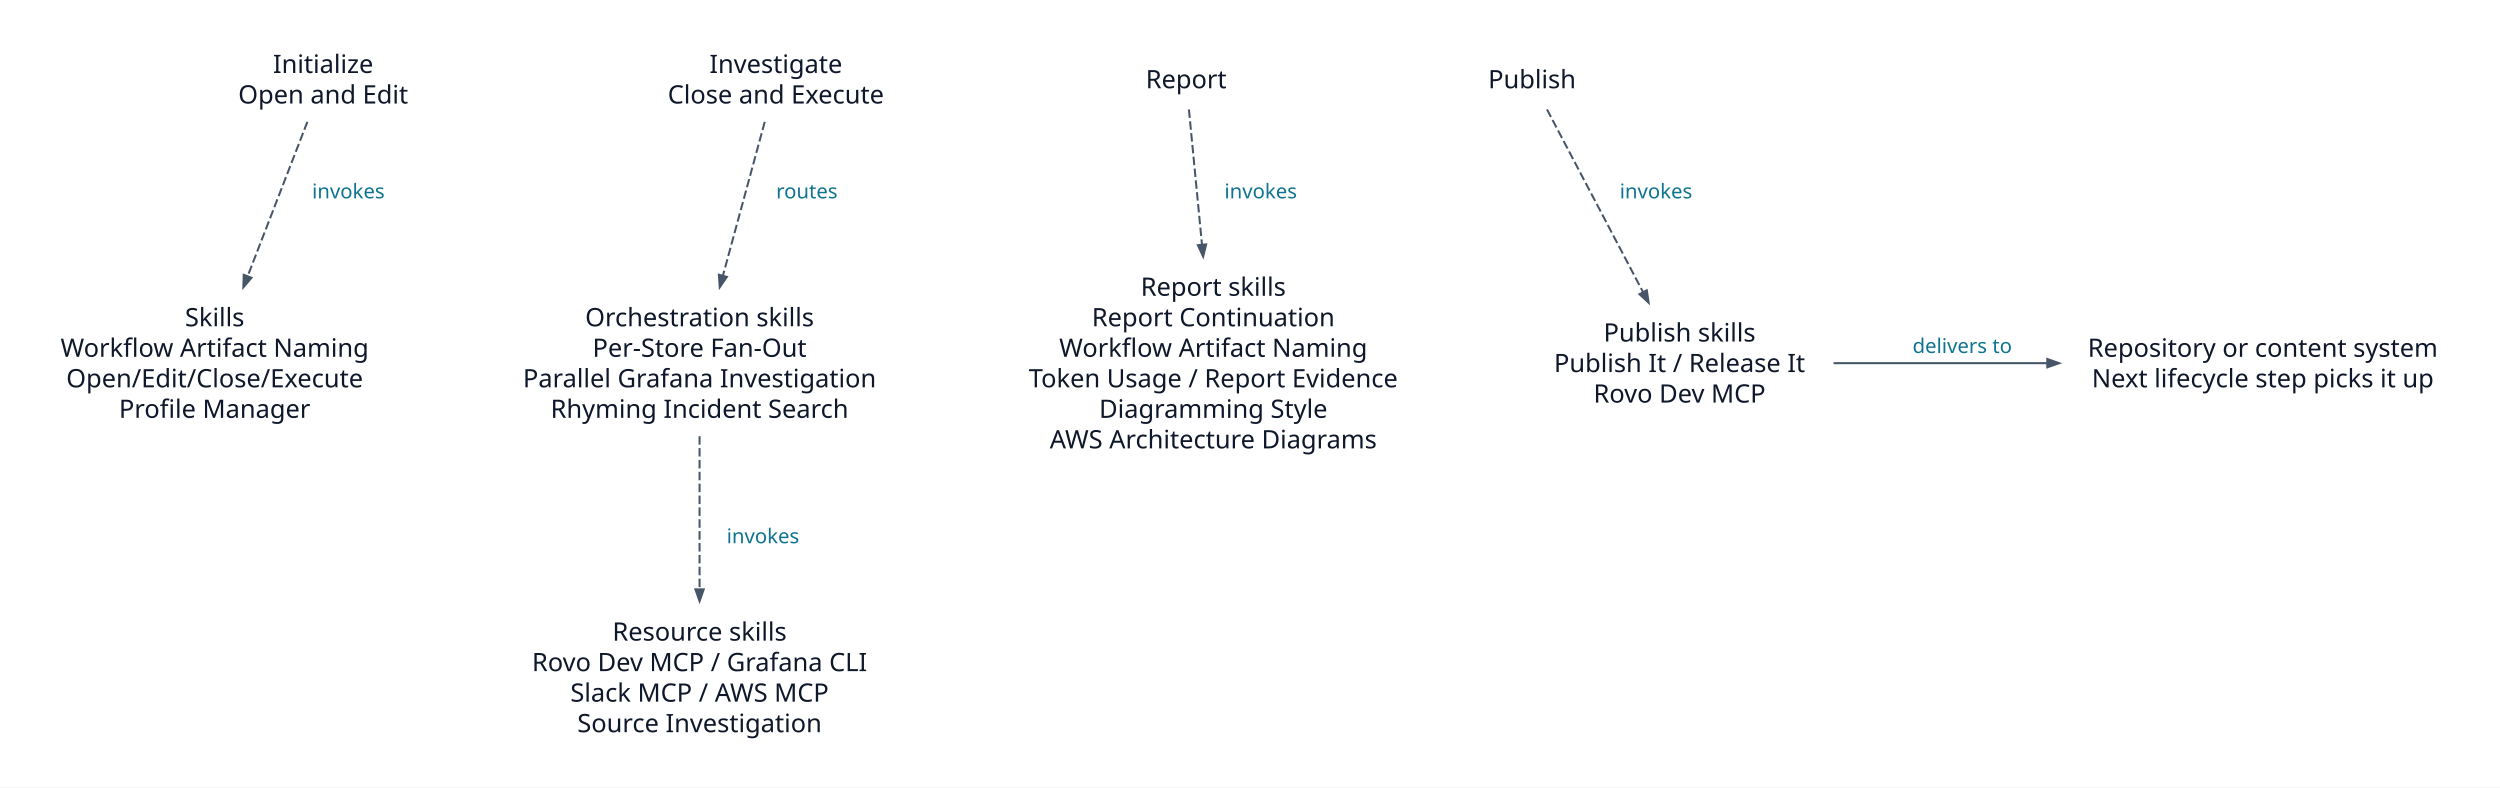
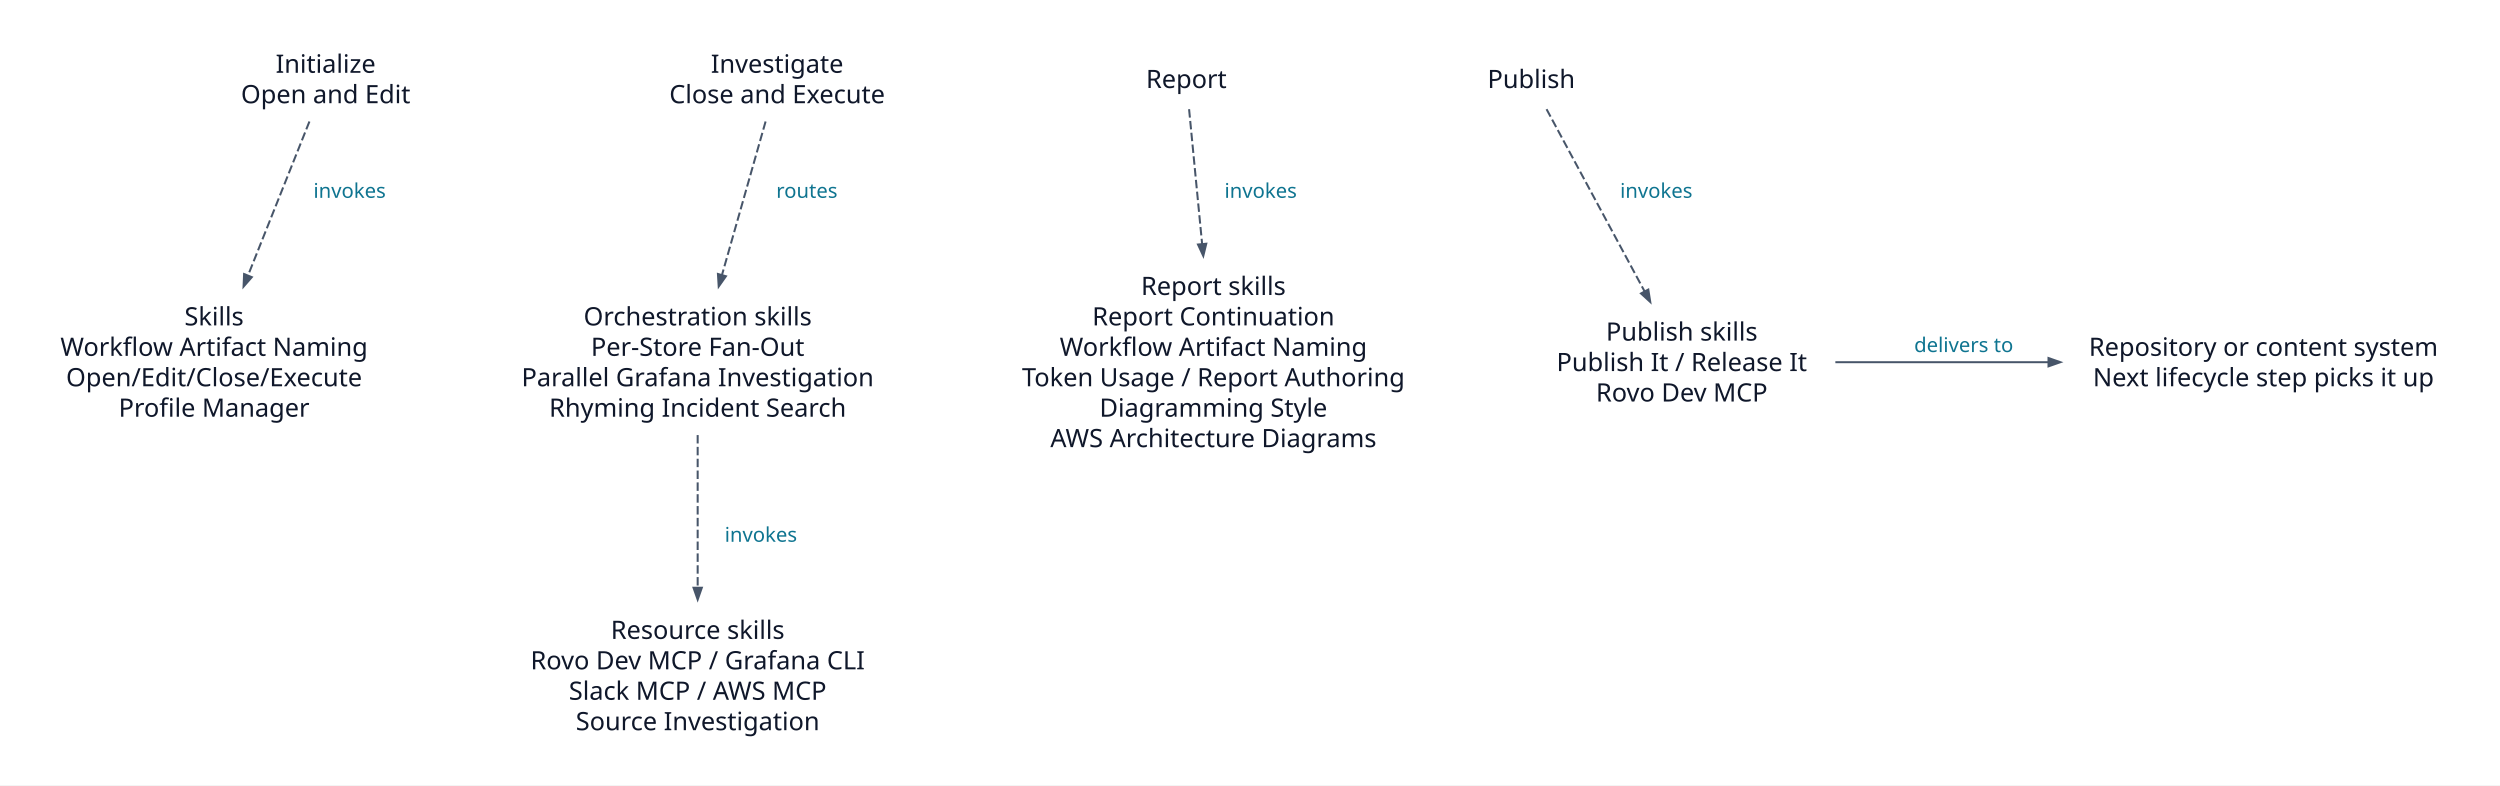
- <svg xmlns="http://www.w3.org/2000/svg" width="2949pt" height="929pt" viewBox="0.00 0.00 2949.00 929.00">
+ <svg xmlns="http://www.w3.org/2000/svg" width="2957pt" height="929pt" viewBox="0.00 0.00 2957.00 929.00">
  <style>
@media (prefers-color-scheme: dark) {
  [fill="#0e7490"] { fill: #67e8f9; }
  [fill="#0f172a"] { fill: #f1f5f9; }
  [fill="#475569"] { fill: #94a3b8; }
  [fill="#ffffff"] { fill: #0f172a; }
  [stroke="#475569"] { stroke: #94a3b8; }
}
</style>
  <g id="graph0" class="graph" transform="scale(2 2) rotate(0) translate(21.6 442.8)">
-     <polygon fill="#ffffff" stroke="none" points="-21.6,21.6 -21.6,-442.8 1453.1,-442.8 1453.1,21.6 -21.6,21.6" />
+     <polygon fill="#ffffff" stroke="none" points="-21.6,21.6 -21.6,-442.8 1457.1,-442.8 1457.1,21.6 -21.6,21.6" />
    <g id="node1" class="node">
-       <text xml:space="preserve" text-anchor="middle" x="169" y="-399.75" font-family="Trebuchet MS" font-size="15.00" fill="#0f172a">Initialize</text>
-       <text xml:space="preserve" text-anchor="middle" x="169" y="-381.75" font-family="Trebuchet MS" font-size="15.00" fill="#0f172a">Open and Edit</text>
+       <text xml:space="preserve" text-anchor="middle" x="171" y="-399.75" font-family="Trebuchet MS" font-size="15.00" fill="#0f172a">Initialize</text>
+       <text xml:space="preserve" text-anchor="middle" x="171" y="-381.75" font-family="Trebuchet MS" font-size="15.00" fill="#0f172a">Open and Edit</text>
    </g>
    <g id="node2" class="node">
-       <text xml:space="preserve" text-anchor="middle" x="436" y="-399.75" font-family="Trebuchet MS" font-size="15.00" fill="#0f172a">Investigate</text>
-       <text xml:space="preserve" text-anchor="middle" x="436" y="-381.75" font-family="Trebuchet MS" font-size="15.00" fill="#0f172a">Close and Execute</text>
+       <text xml:space="preserve" text-anchor="middle" x="438" y="-399.75" font-family="Trebuchet MS" font-size="15.00" fill="#0f172a">Investigate</text>
+       <text xml:space="preserve" text-anchor="middle" x="438" y="-381.75" font-family="Trebuchet MS" font-size="15.00" fill="#0f172a">Close and Execute</text>
    </g>
    <g id="node5" class="node">
      <text xml:space="preserve" text-anchor="middle" x="105" y="-250.35" font-family="Trebuchet MS" font-size="15.00" fill="#0f172a">Skills</text>
      <text xml:space="preserve" text-anchor="middle" x="105" y="-232.35" font-family="Trebuchet MS" font-size="15.00" fill="#0f172a">Workflow Artifact Naming</text>
      <text xml:space="preserve" text-anchor="middle" x="105" y="-214.35" font-family="Trebuchet MS" font-size="15.00" fill="#0f172a">Open/Edit/Close/Execute</text>
      <text xml:space="preserve" text-anchor="middle" x="105" y="-196.35" font-family="Trebuchet MS" font-size="15.00" fill="#0f172a">Profile Manager</text>
    </g>
    <g id="edge4" class="edge">
-       <path fill="none" stroke="#475569" stroke-width="1.2" stroke-dasharray="5,2" d="M159.69,-370.95C150.46,-347.1 136.05,-309.84 124.33,-279.56" />
-       <polygon fill="#475569" stroke="#475569" stroke-width="1.2" points="126.73,-278.96 121.92,-273.32 122.16,-280.73 126.73,-278.96" />
-       <text xml:space="preserve" text-anchor="start" x="162.47" y="-325.8" font-family="Trebuchet MS" font-size="12.00" fill="#0e7490">invokes</text>
+       <path fill="none" stroke="#475569" stroke-width="1.2" stroke-dasharray="5,2" d="M161.4,-370.95C151.89,-347.1 137.02,-309.84 124.94,-279.56" />
+       <polygon fill="#475569" stroke="#475569" stroke-width="1.2" points="127.31,-278.9 122.44,-273.31 122.76,-280.72 127.31,-278.9" />
+       <text xml:space="preserve" text-anchor="start" x="163.77" y="-325.8" font-family="Trebuchet MS" font-size="12.00" fill="#0e7490">invokes</text>
    </g>
    <g id="node3" class="node">
-       <text xml:space="preserve" text-anchor="middle" x="678" y="-390.75" font-family="Trebuchet MS" font-size="15.00" fill="#0f172a">Report</text>
+       <text xml:space="preserve" text-anchor="middle" x="680" y="-390.75" font-family="Trebuchet MS" font-size="15.00" fill="#0f172a">Report</text>
    </g>
    <g id="node6" class="node">
      <text xml:space="preserve" text-anchor="middle" x="391" y="-250.35" font-family="Trebuchet MS" font-size="15.00" fill="#0f172a">Orchestration skills</text>
      <text xml:space="preserve" text-anchor="middle" x="391" y="-232.35" font-family="Trebuchet MS" font-size="15.00" fill="#0f172a">Per-Store Fan-Out</text>
      <text xml:space="preserve" text-anchor="middle" x="391" y="-214.35" font-family="Trebuchet MS" font-size="15.00" fill="#0f172a">Parallel Grafana Investigation</text>
      <text xml:space="preserve" text-anchor="middle" x="391" y="-196.35" font-family="Trebuchet MS" font-size="15.00" fill="#0f172a">Rhyming Incident Search</text>
    </g>
    <g id="edge5" class="edge">
-       <path fill="none" stroke="#475569" stroke-width="1.2" stroke-dasharray="5,2" d="M429.46,-370.95C423,-347.2 412.92,-310.15 404.7,-279.95" />
-       <polygon fill="#475569" stroke="#475569" stroke-width="1.2" points="407.11,-279.49 402.91,-273.38 402.38,-280.77 407.11,-279.49" />
-       <text xml:space="preserve" text-anchor="start" x="436.16" y="-325.8" font-family="Trebuchet MS" font-size="12.00" fill="#0e7490">routes</text>
+       <path fill="none" stroke="#475569" stroke-width="1.2" stroke-dasharray="5,2" d="M431.17,-370.95C424.42,-347.2 413.89,-310.15 405.31,-279.95" />
+       <polygon fill="#475569" stroke="#475569" stroke-width="1.2" points="407.71,-279.43 403.44,-273.37 402.99,-280.77 407.71,-279.43" />
+       <text xml:space="preserve" text-anchor="start" x="437.46" y="-325.8" font-family="Trebuchet MS" font-size="12.00" fill="#0e7490">routes</text>
    </g>
    <g id="node4" class="node">
-       <text xml:space="preserve" text-anchor="middle" x="882" y="-390.75" font-family="Trebuchet MS" font-size="15.00" fill="#0f172a">Publish</text>
+       <text xml:space="preserve" text-anchor="middle" x="884" y="-390.75" font-family="Trebuchet MS" font-size="15.00" fill="#0f172a">Publish</text>
    </g>
    <g id="node8" class="node">
-       <text xml:space="preserve" text-anchor="middle" x="694" y="-268.35" font-family="Trebuchet MS" font-size="15.00" fill="#0f172a">Report skills</text>
-       <text xml:space="preserve" text-anchor="middle" x="694" y="-250.35" font-family="Trebuchet MS" font-size="15.00" fill="#0f172a">Report Continuation</text>
-       <text xml:space="preserve" text-anchor="middle" x="694" y="-232.35" font-family="Trebuchet MS" font-size="15.00" fill="#0f172a">Workflow Artifact Naming</text>
-       <text xml:space="preserve" text-anchor="middle" x="694" y="-214.35" font-family="Trebuchet MS" font-size="15.00" fill="#0f172a">Token Usage / Report Evidence</text>
-       <text xml:space="preserve" text-anchor="middle" x="694" y="-196.35" font-family="Trebuchet MS" font-size="15.00" fill="#0f172a">Diagramming Style</text>
-       <text xml:space="preserve" text-anchor="middle" x="694" y="-178.35" font-family="Trebuchet MS" font-size="15.00" fill="#0f172a">AWS Architecture Diagrams</text>
+       <text xml:space="preserve" text-anchor="middle" x="696" y="-268.35" font-family="Trebuchet MS" font-size="15.00" fill="#0f172a">Report skills</text>
+       <text xml:space="preserve" text-anchor="middle" x="696" y="-250.35" font-family="Trebuchet MS" font-size="15.00" fill="#0f172a">Report Continuation</text>
+       <text xml:space="preserve" text-anchor="middle" x="696" y="-232.35" font-family="Trebuchet MS" font-size="15.00" fill="#0f172a">Workflow Artifact Naming</text>
+       <text xml:space="preserve" text-anchor="middle" x="696" y="-214.35" font-family="Trebuchet MS" font-size="15.00" fill="#0f172a">Token Usage / Report Authoring</text>
+       <text xml:space="preserve" text-anchor="middle" x="696" y="-196.35" font-family="Trebuchet MS" font-size="15.00" fill="#0f172a">Diagramming Style</text>
+       <text xml:space="preserve" text-anchor="middle" x="696" y="-178.35" font-family="Trebuchet MS" font-size="15.00" fill="#0f172a">AWS Architecture Diagrams</text>
    </g>
    <g id="edge7" class="edge">
-       <path fill="none" stroke="#475569" stroke-width="1.2" stroke-dasharray="5,2" d="M679.62,-378.23C681.44,-359.39 684.52,-327.61 687.36,-298.25" />
-       <polygon fill="#475569" stroke="#475569" stroke-width="1.2" points="689.78,-298.66 688.02,-291.45 684.9,-298.19 689.78,-298.66" />
-       <text xml:space="preserve" text-anchor="start" x="700.57" y="-325.8" font-family="Trebuchet MS" font-size="12.00" fill="#0e7490">invokes</text>
+       <path fill="none" stroke="#475569" stroke-width="1.2" stroke-dasharray="5,2" d="M681.62,-378.23C683.44,-359.39 686.52,-327.61 689.36,-298.25" />
+       <polygon fill="#475569" stroke="#475569" stroke-width="1.2" points="691.78,-298.66 690.02,-291.45 686.9,-298.19 691.78,-298.66" />
+       <text xml:space="preserve" text-anchor="start" x="702.57" y="-325.8" font-family="Trebuchet MS" font-size="12.00" fill="#0e7490">invokes</text>
    </g>
    <g id="node9" class="node">
-       <text xml:space="preserve" text-anchor="middle" x="969" y="-241.35" font-family="Trebuchet MS" font-size="15.00" fill="#0f172a">Publish skills</text>
-       <text xml:space="preserve" text-anchor="middle" x="969" y="-223.35" font-family="Trebuchet MS" font-size="15.00" fill="#0f172a">Publish It / Release It</text>
-       <text xml:space="preserve" text-anchor="middle" x="969" y="-205.35" font-family="Trebuchet MS" font-size="15.00" fill="#0f172a">Rovo Dev MCP</text>
+       <text xml:space="preserve" text-anchor="middle" x="973" y="-241.35" font-family="Trebuchet MS" font-size="15.00" fill="#0f172a">Publish skills</text>
+       <text xml:space="preserve" text-anchor="middle" x="973" y="-223.35" font-family="Trebuchet MS" font-size="15.00" fill="#0f172a">Publish It / Release It</text>
+       <text xml:space="preserve" text-anchor="middle" x="973" y="-205.35" font-family="Trebuchet MS" font-size="15.00" fill="#0f172a">Rovo Dev MCP</text>
    </g>
    <g id="edge8" class="edge">
-       <path fill="none" stroke="#475569" stroke-width="1.2" stroke-dasharray="5,2" d="M890.82,-378.23C904.03,-353.11 929.36,-304.96 947.61,-270.26" />
-       <polygon fill="#475569" stroke="#475569" stroke-width="1.2" points="949.69,-271.58 950.78,-264.24 945.35,-269.3 949.69,-271.58" />
-       <text xml:space="preserve" text-anchor="start" x="933.71" y="-325.8" font-family="Trebuchet MS" font-size="12.00" fill="#0e7490">invokes</text>
+       <path fill="none" stroke="#475569" stroke-width="1.2" stroke-dasharray="5,2" d="M893.02,-378.23C906.54,-353.11 932.45,-304.96 951.12,-270.26" />
+       <polygon fill="#475569" stroke="#475569" stroke-width="1.2" points="953.2,-271.56 954.36,-264.23 948.89,-269.24 953.2,-271.56" />
+       <text xml:space="preserve" text-anchor="start" x="936.53" y="-325.8" font-family="Trebuchet MS" font-size="12.00" fill="#0e7490">invokes</text>
    </g>
    <g id="node7" class="node">
      <text xml:space="preserve" text-anchor="middle" x="391" y="-64.95" font-family="Trebuchet MS" font-size="15.00" fill="#0f172a">Resource skills</text>
      <text xml:space="preserve" text-anchor="middle" x="391" y="-46.95" font-family="Trebuchet MS" font-size="15.00" fill="#0f172a">Rovo Dev MCP / Grafana CLI</text>
      <text xml:space="preserve" text-anchor="middle" x="391" y="-28.95" font-family="Trebuchet MS" font-size="15.00" fill="#0f172a">Slack MCP / AWS MCP</text>
      <text xml:space="preserve" text-anchor="middle" x="391" y="-10.95" font-family="Trebuchet MS" font-size="15.00" fill="#0f172a">Source Investigation</text>
    </g>
    <g id="edge6" class="edge">
      <path fill="none" stroke="#475569" stroke-width="1.2" stroke-dasharray="5,2" d="M391,-185.52C391,-158.59 391,-123.49 391,-95.01" />
      <polygon fill="#475569" stroke="#475569" stroke-width="1.2" points="393.45,-95.21 391,-88.21 388.55,-95.21 393.45,-95.21" />
      <text xml:space="preserve" text-anchor="start" x="407" y="-122.4" font-family="Trebuchet MS" font-size="12.00" fill="#0e7490">invokes</text>
    </g>
    <g id="node10" class="node">
-       <text xml:space="preserve" text-anchor="middle" x="1313" y="-232.35" font-family="Trebuchet MS" font-size="15.00" fill="#0f172a">Repository or content system</text>
-       <text xml:space="preserve" text-anchor="middle" x="1313" y="-214.35" font-family="Trebuchet MS" font-size="15.00" fill="#0f172a">Next lifecycle step picks it up</text>
+       <text xml:space="preserve" text-anchor="middle" x="1317" y="-232.35" font-family="Trebuchet MS" font-size="15.00" fill="#0f172a">Repository or content system</text>
+       <text xml:space="preserve" text-anchor="middle" x="1317" y="-214.35" font-family="Trebuchet MS" font-size="15.00" fill="#0f172a">Next lifecycle step picks it up</text>
    </g>
    <g id="edge9" class="edge">
-       <path fill="none" stroke="#475569" stroke-width="1.2" d="M1059.83,-228.6C1098.47,-228.6 1144.21,-228.6 1186.1,-228.6" />
-       <polygon fill="#475569" stroke="#475569" stroke-width="1.2" points="1185.89,-231.05 1192.89,-228.6 1185.89,-226.15 1185.89,-231.05" />
-       <text xml:space="preserve" text-anchor="start" x="1106.44" y="-234.6" font-family="Trebuchet MS" font-size="12.00" fill="#0e7490">delivers to</text>
+       <path fill="none" stroke="#475569" stroke-width="1.2" d="M1063.83,-228.6C1102.47,-228.6 1148.21,-228.6 1190.1,-228.6" />
+       <polygon fill="#475569" stroke="#475569" stroke-width="1.2" points="1189.89,-231.05 1196.89,-228.6 1189.89,-226.15 1189.89,-231.05" />
+       <text xml:space="preserve" text-anchor="start" x="1110.44" y="-234.6" font-family="Trebuchet MS" font-size="12.00" fill="#0e7490">delivers to</text>
    </g>
  </g>
</svg>
